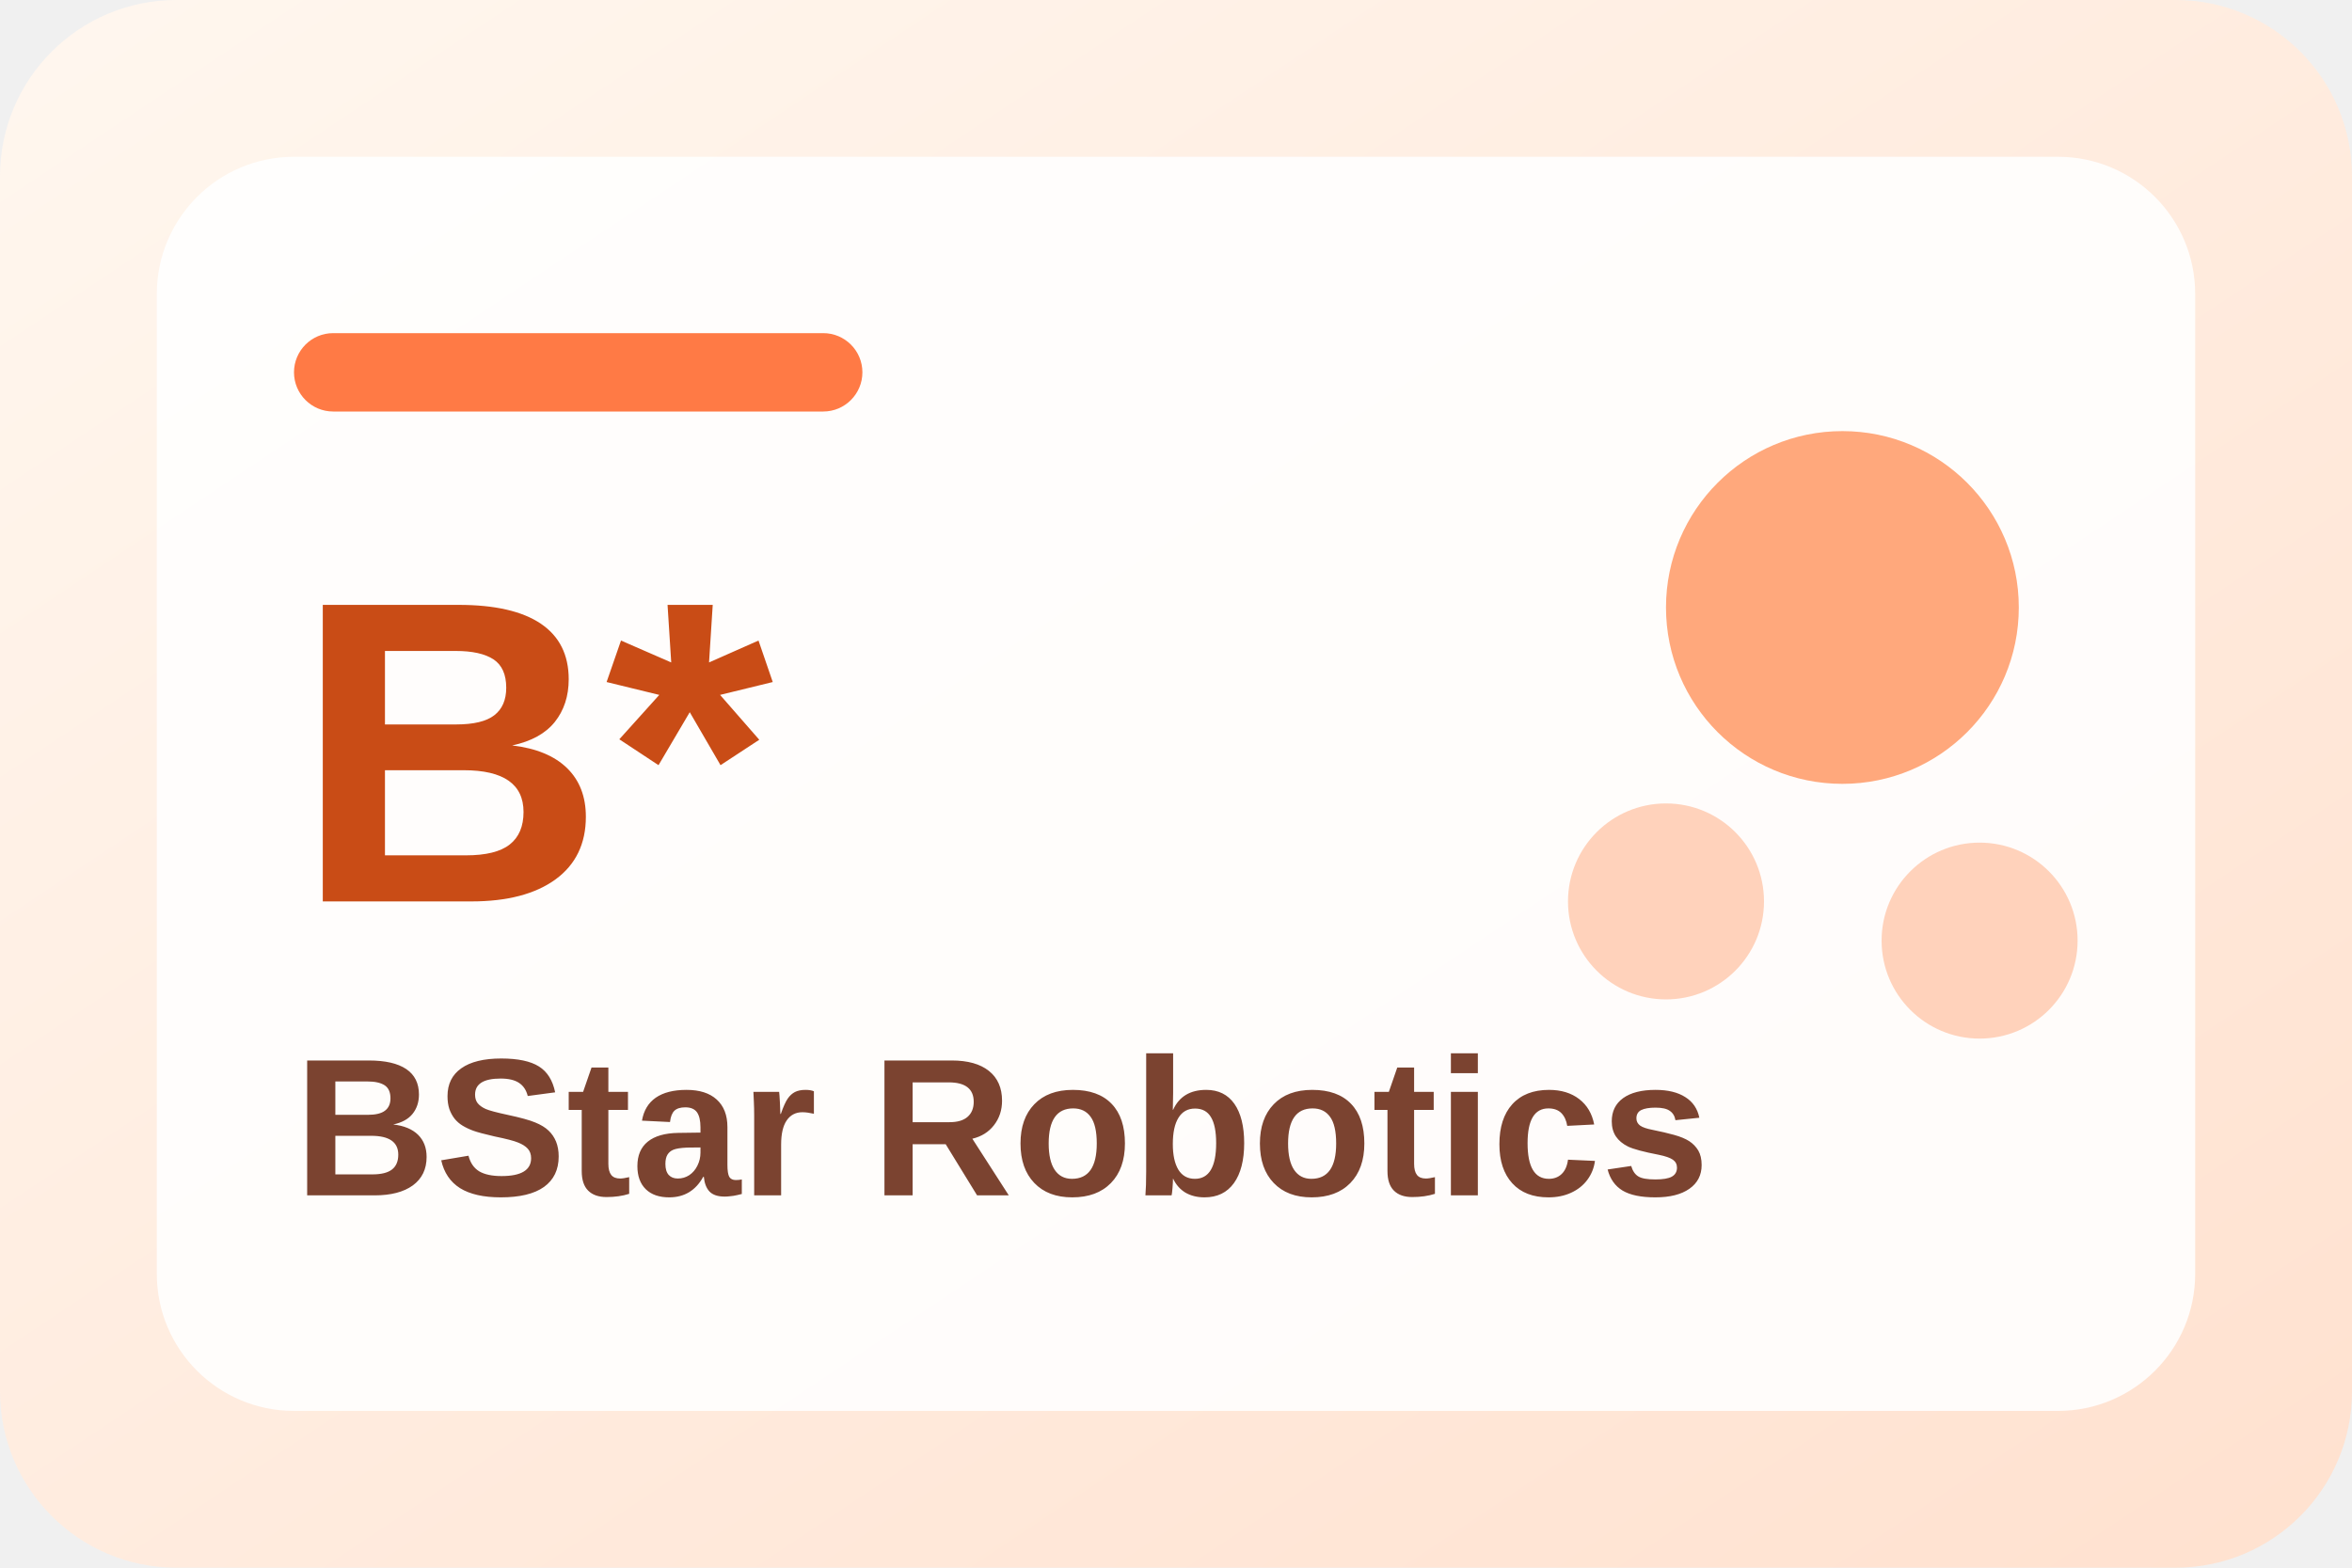
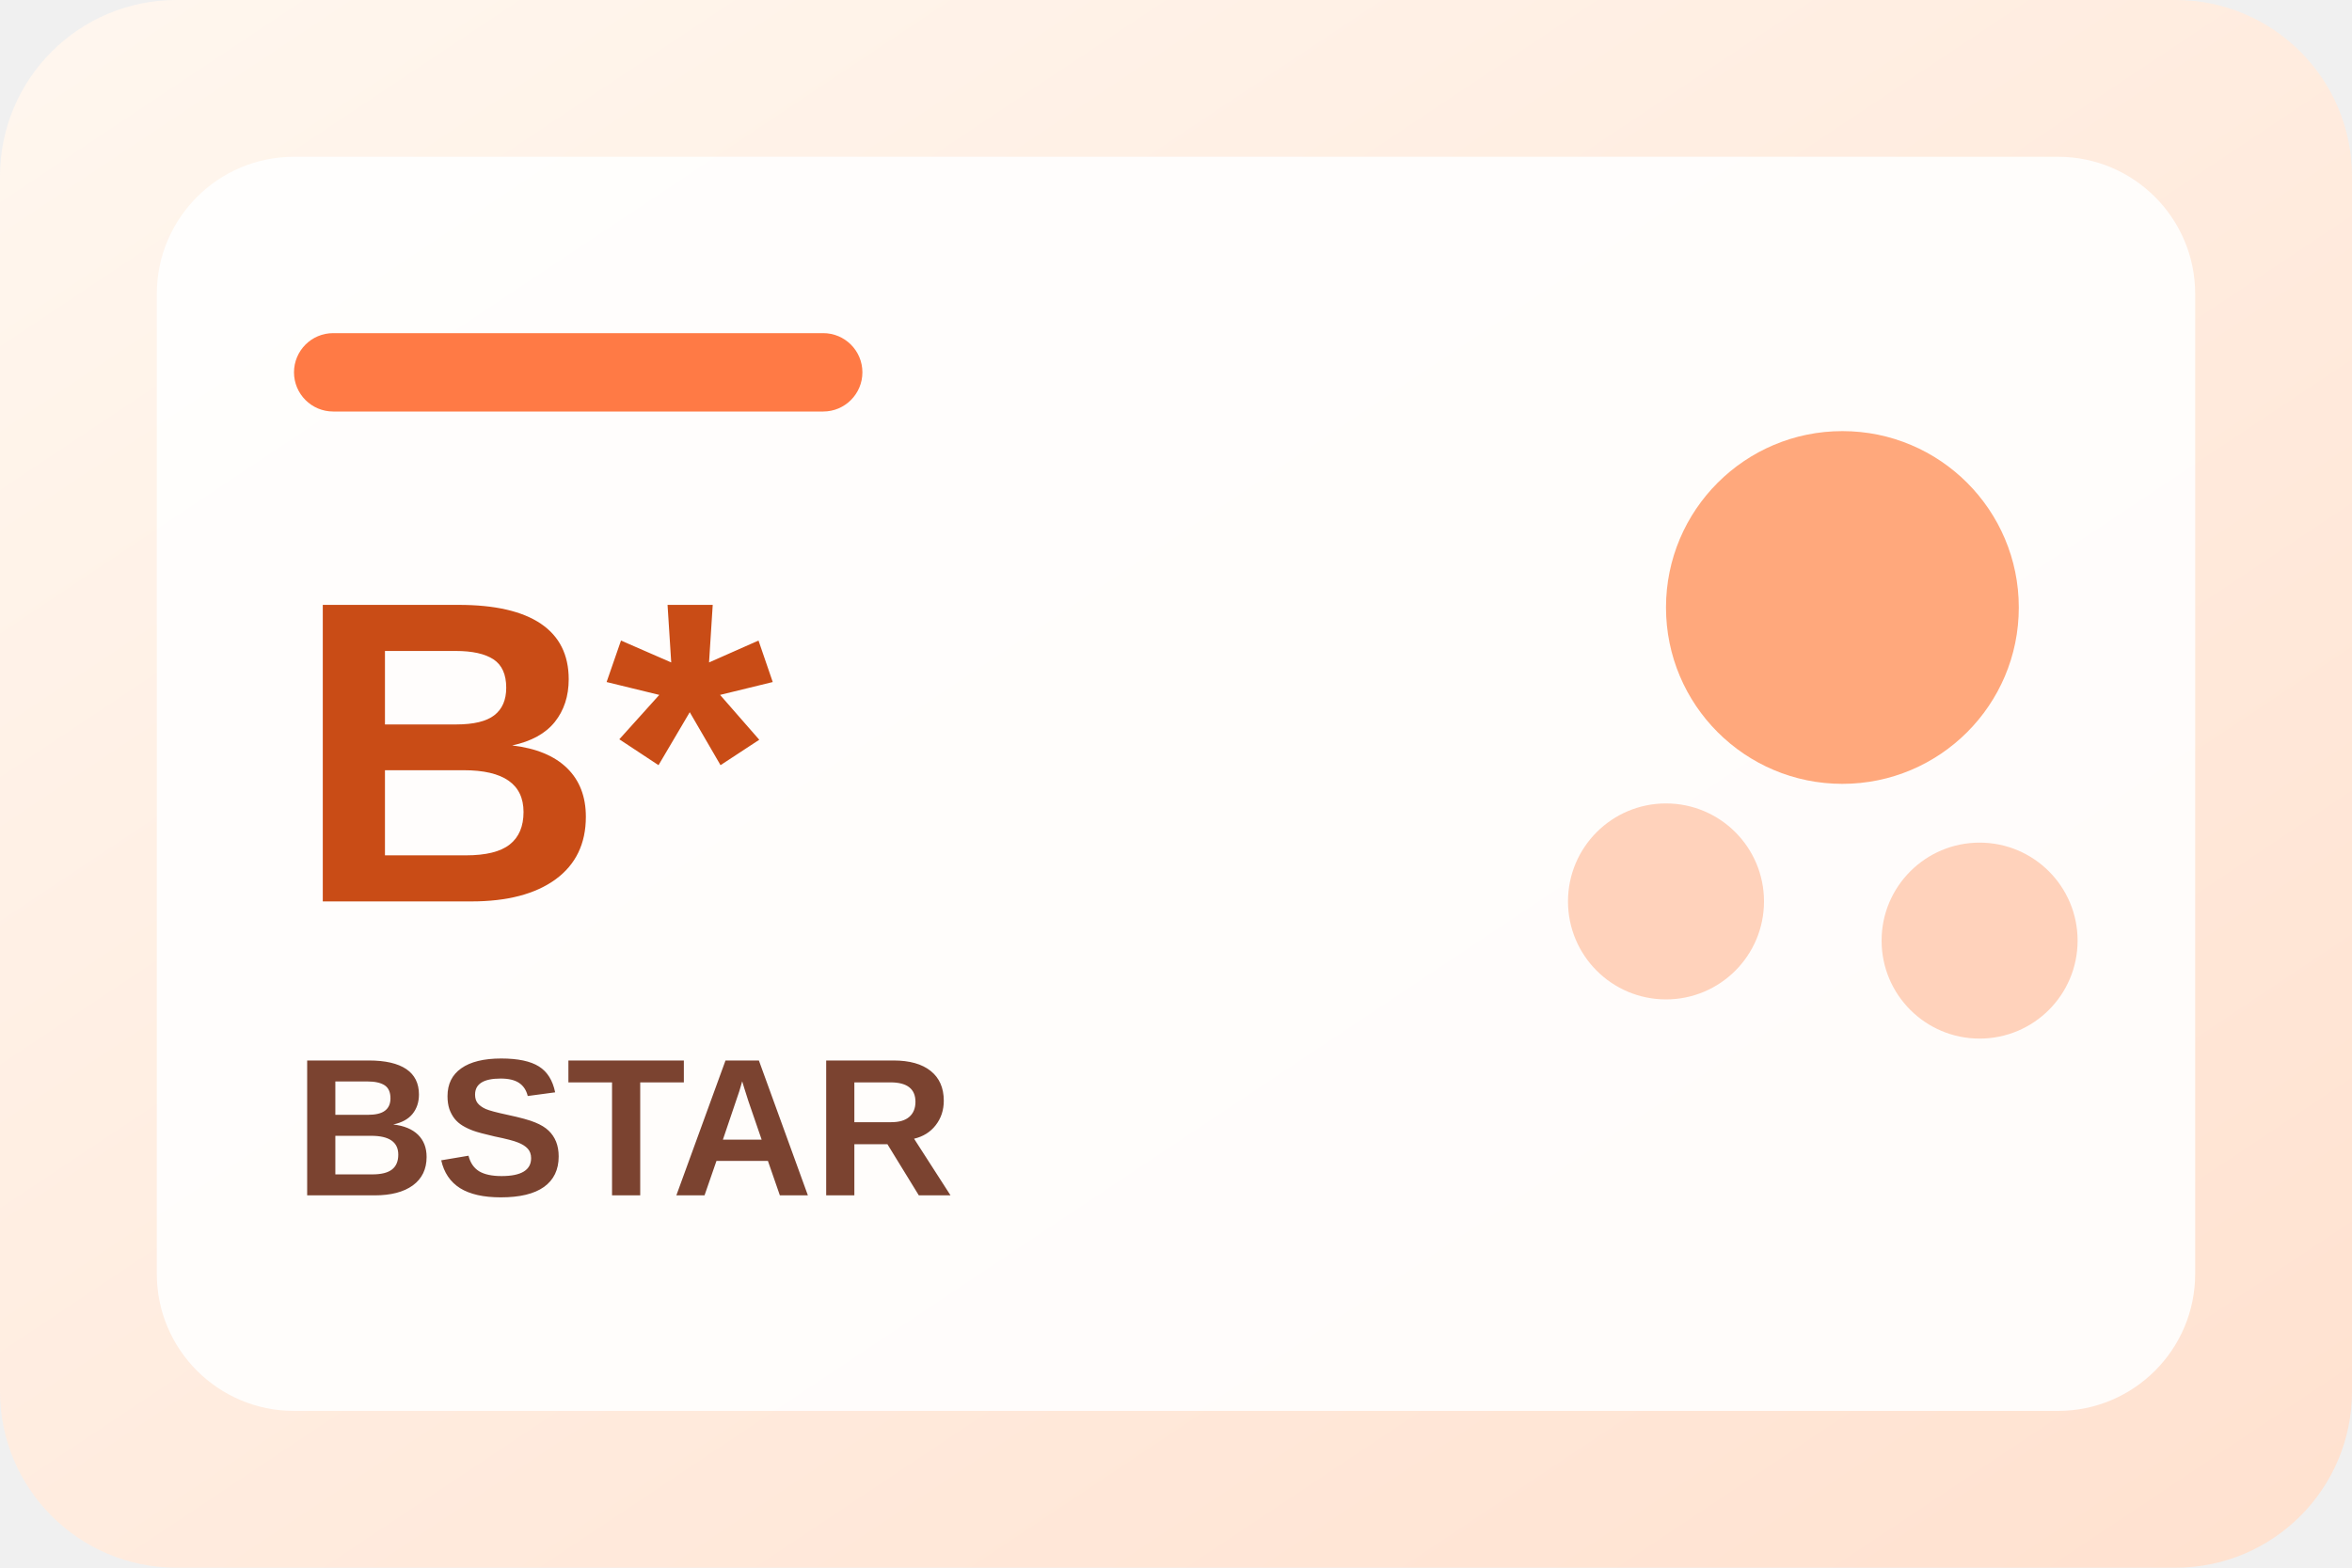
<svg xmlns="http://www.w3.org/2000/svg" viewBox="0 0 240 160" role="img" aria-labelledby="title desc">
  <defs>
    <linearGradient id="bg" x1="0%" x2="100%" y1="0%" y2="100%">
      <stop offset="0%" stop-color="#fff7ef" />
      <stop offset="100%" stop-color="#ffe1cf" />
    </linearGradient>
  </defs>
  <rect width="240" height="160" rx="18" fill="url(#bg)" />
  <rect x="16" y="16" width="208" height="128" rx="14" fill="#ffffff" opacity="0.88" />
  <rect x="30" y="34" width="58" height="8" rx="4" fill="#ff7a45" />
  <text x="30" y="92" fill="#c94c16" font-family="Arial, sans-serif" font-size="44" font-weight="700">B*</text>
-   <text x="30" y="122" fill="#7b4330" font-family="Arial, sans-serif" font-size="20" font-weight="700">BStar Robotics</text>
+   <text x="30" y="122" fill="#7b4330" font-family="Arial, sans-serif" font-size="20" font-weight="700">BSTAR</text>
  <circle cx="188" cy="62" r="18" fill="#ff9f6e" opacity="0.9" />
  <circle cx="170" cy="92" r="10" fill="#ffd2bb" />
  <circle cx="202" cy="96" r="10" fill="#ffd2bb" />
</svg>
